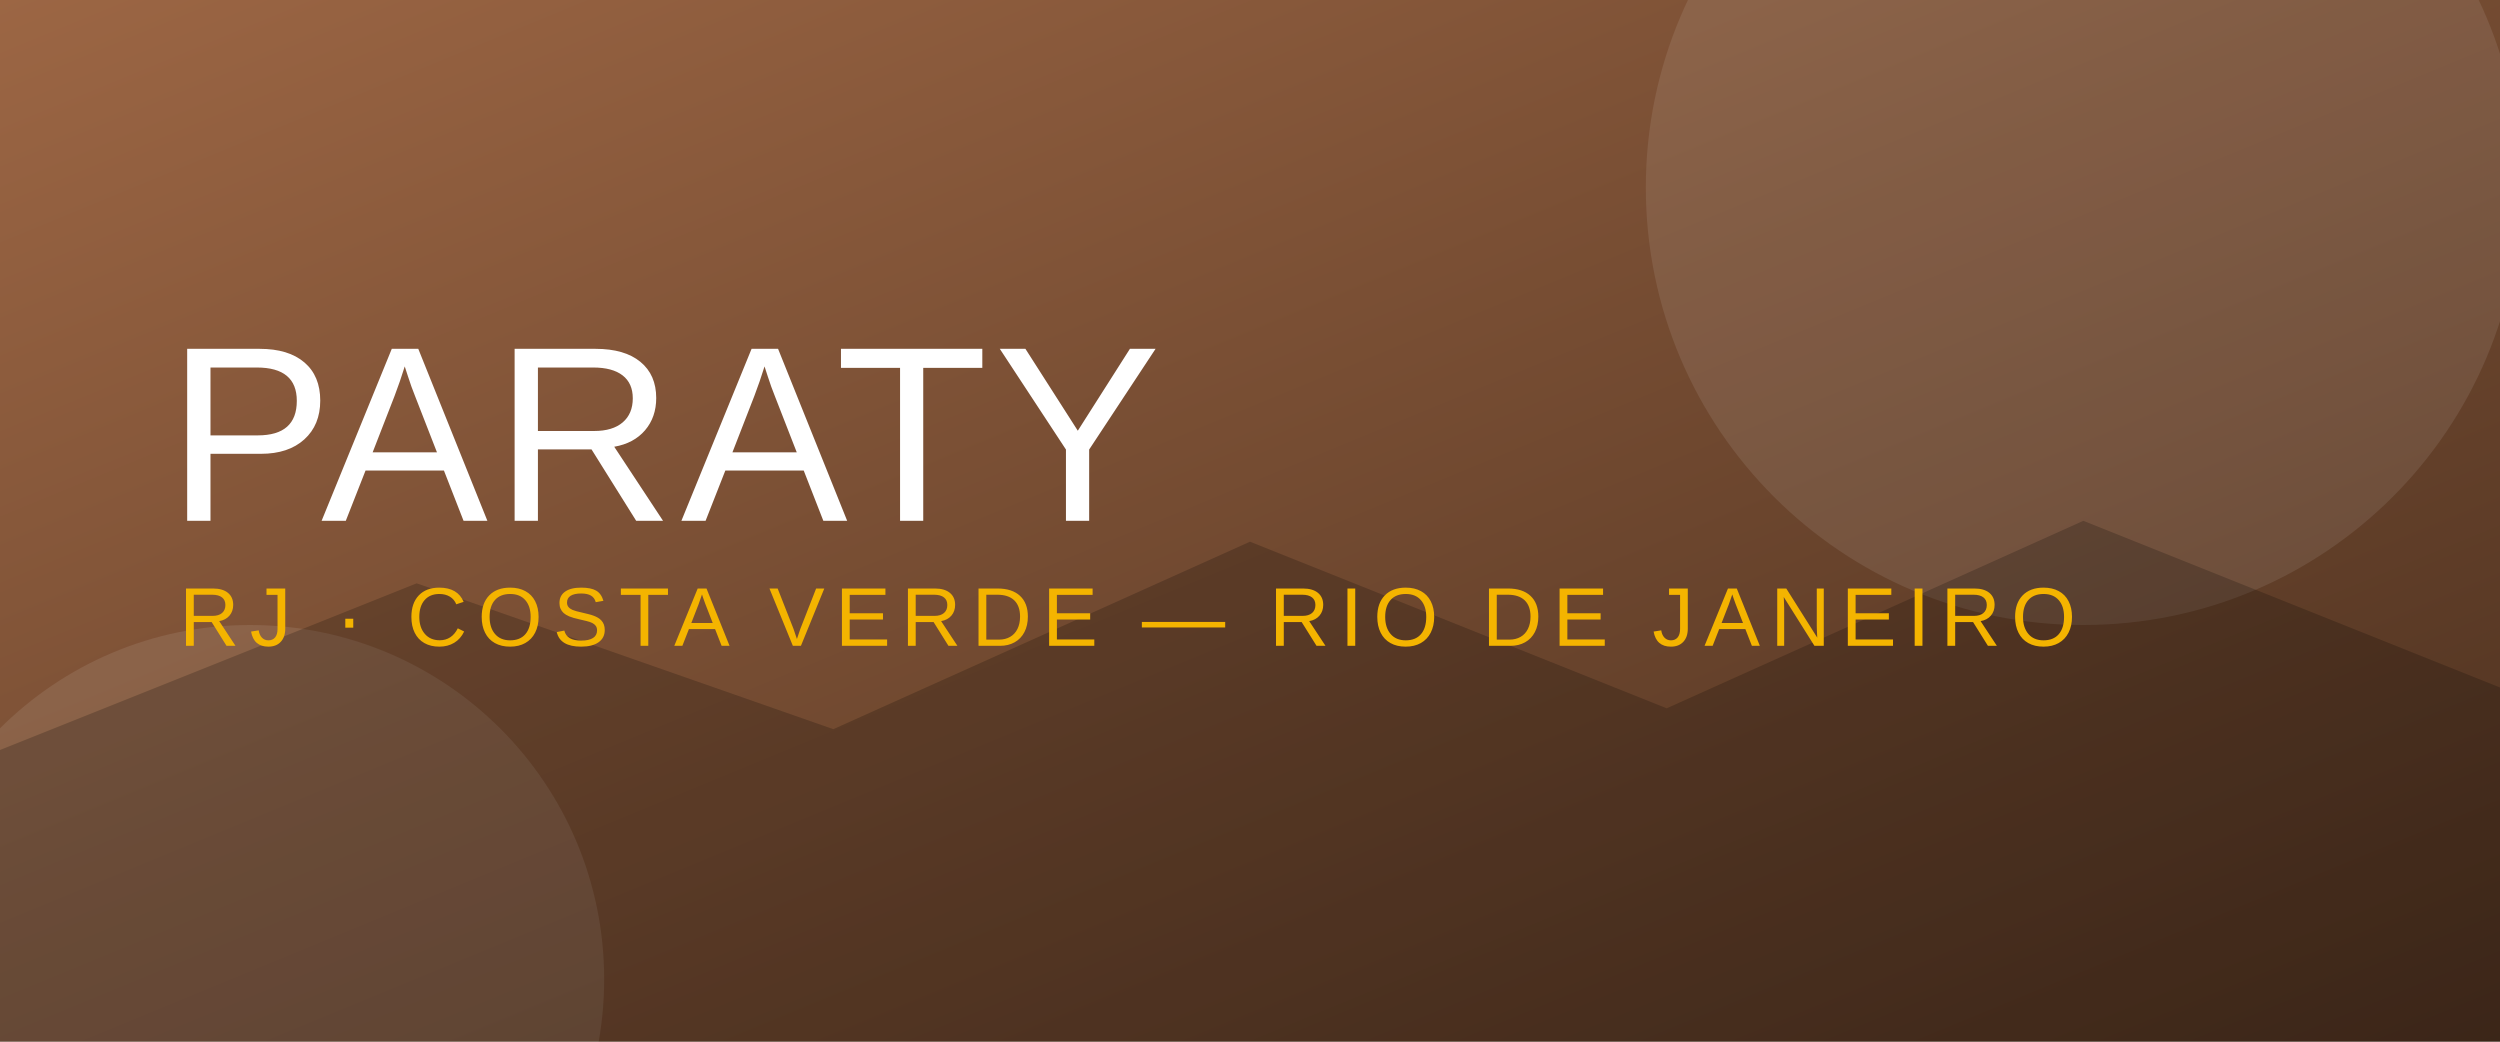
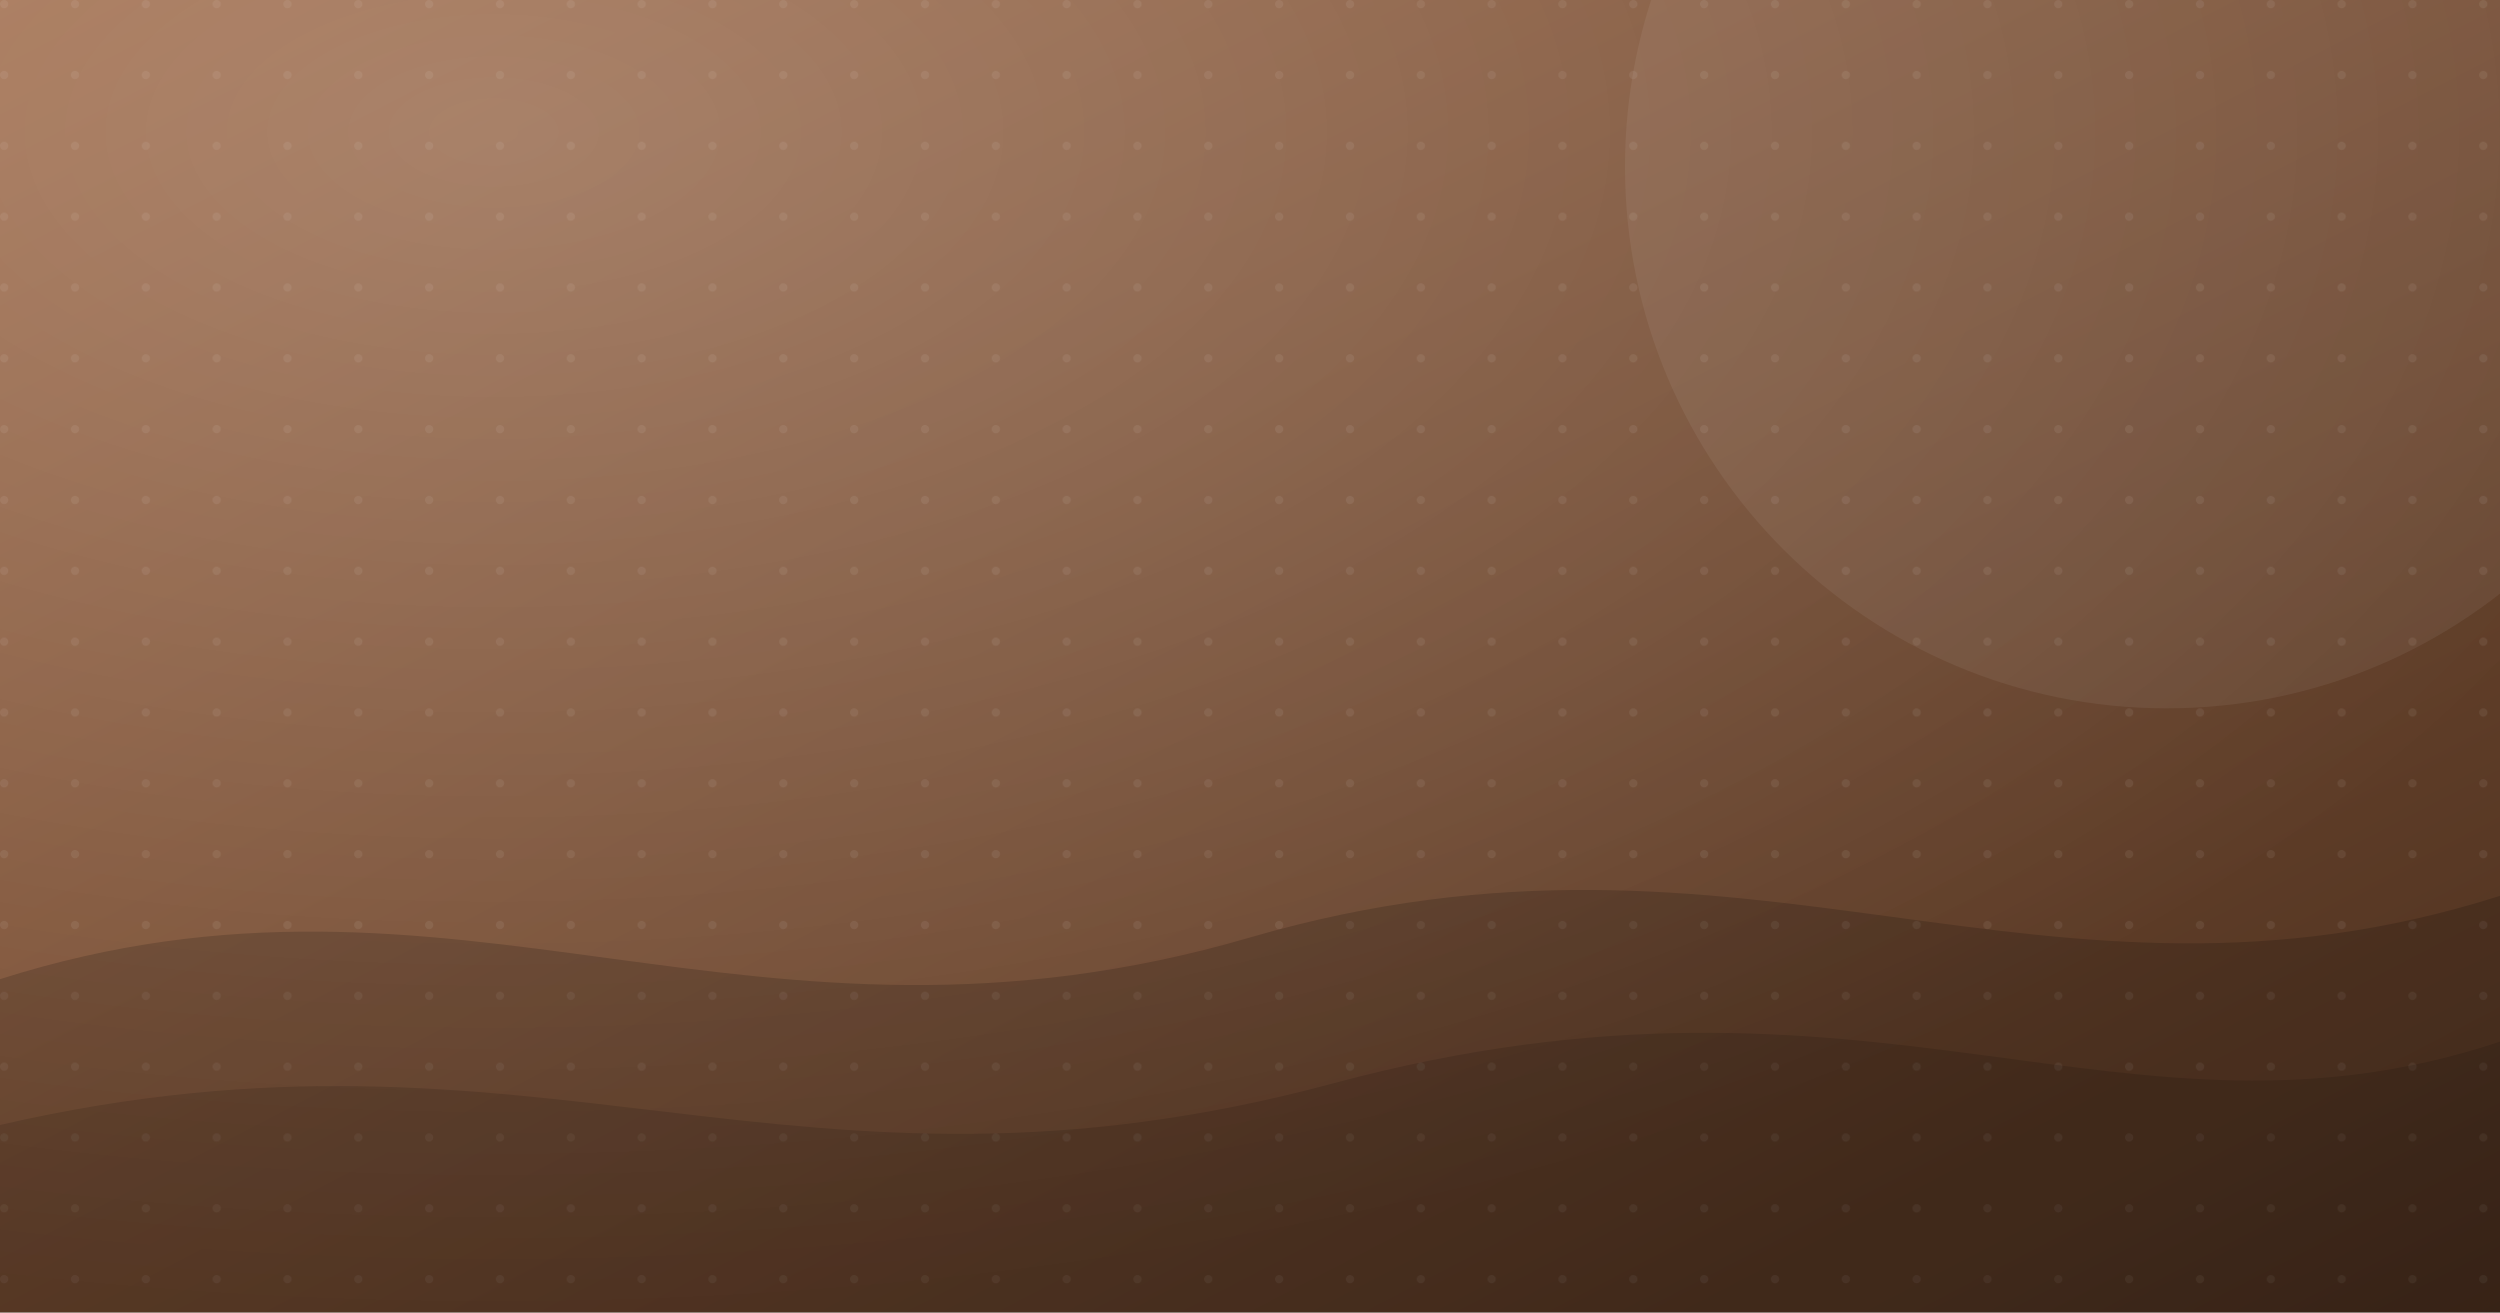
- <svg xmlns="http://www.w3.org/2000/svg" width="1200" height="500" viewBox="0 0 1200 500" font-family="Bebas Neue, Arial, sans-serif">
+ <svg xmlns="http://www.w3.org/2000/svg" width="1200" height="630" viewBox="0 0 1200 630">
  <defs>
    <linearGradient id="g" x1="0" y1="0" x2="1" y2="1">
      <stop offset="0" stop-color="#9c6644" />
      <stop offset="1" stop-color="#4a2f1e" />
    </linearGradient>
+     <radialGradient id="brilho" cx="0.2" cy="0.1" r="0.9">
+       <stop offset="0" stop-color="#ffffff" stop-opacity="0.22" />
+       <stop offset="1" stop-color="#ffffff" stop-opacity="0" />
+     </radialGradient>
+     <pattern id="pontos" width="34" height="34" patternUnits="userSpaceOnUse">
+       <circle cx="2" cy="2" r="2" fill="#ffffff" opacity="0.07" />
+     </pattern>
  </defs>
-   <rect width="1200" height="500" fill="url(#g)" />
-   <g fill="#ffffff" opacity="0.09">
-     <circle cx="1000" cy="90" r="210" />
-     <circle cx="120" cy="470" r="170" />
-   </g>
-   <path d="M0 360 L200 280 L400 350 L600 260 L800 340 L1000 250 L1200 330 L1200 500 L0 500 Z" fill="#000" opacity="0.2" />
-   <text x="80" y="250" fill="#fff" font-size="120" letter-spacing="3">PARATY</text>
-   <text x="86" y="310" fill="#f4b400" font-size="40" letter-spacing="5">RJ · COSTA VERDE — RIO DE JANEIRO</text>
+   <rect width="1200" height="630" fill="url(#g)" />
+   <rect width="1200" height="630" fill="url(#pontos)" />
+   <rect width="1200" height="630" fill="url(#brilho)" />
+   <circle cx="1040" cy="80" r="260" fill="#ffffff" opacity="0.06" />
+   <path d="M0 470 C 220 400 360 520 600 450 C 840 380 980 500 1200 430 L1200 630 L0 630 Z" fill="#000000" opacity="0.16" />
+   <path d="M0 540 C 260 480 380 590 640 520 C 900 450 1020 560 1200 500 L1200 630 L0 630 Z" fill="#000000" opacity="0.12" />
</svg>
